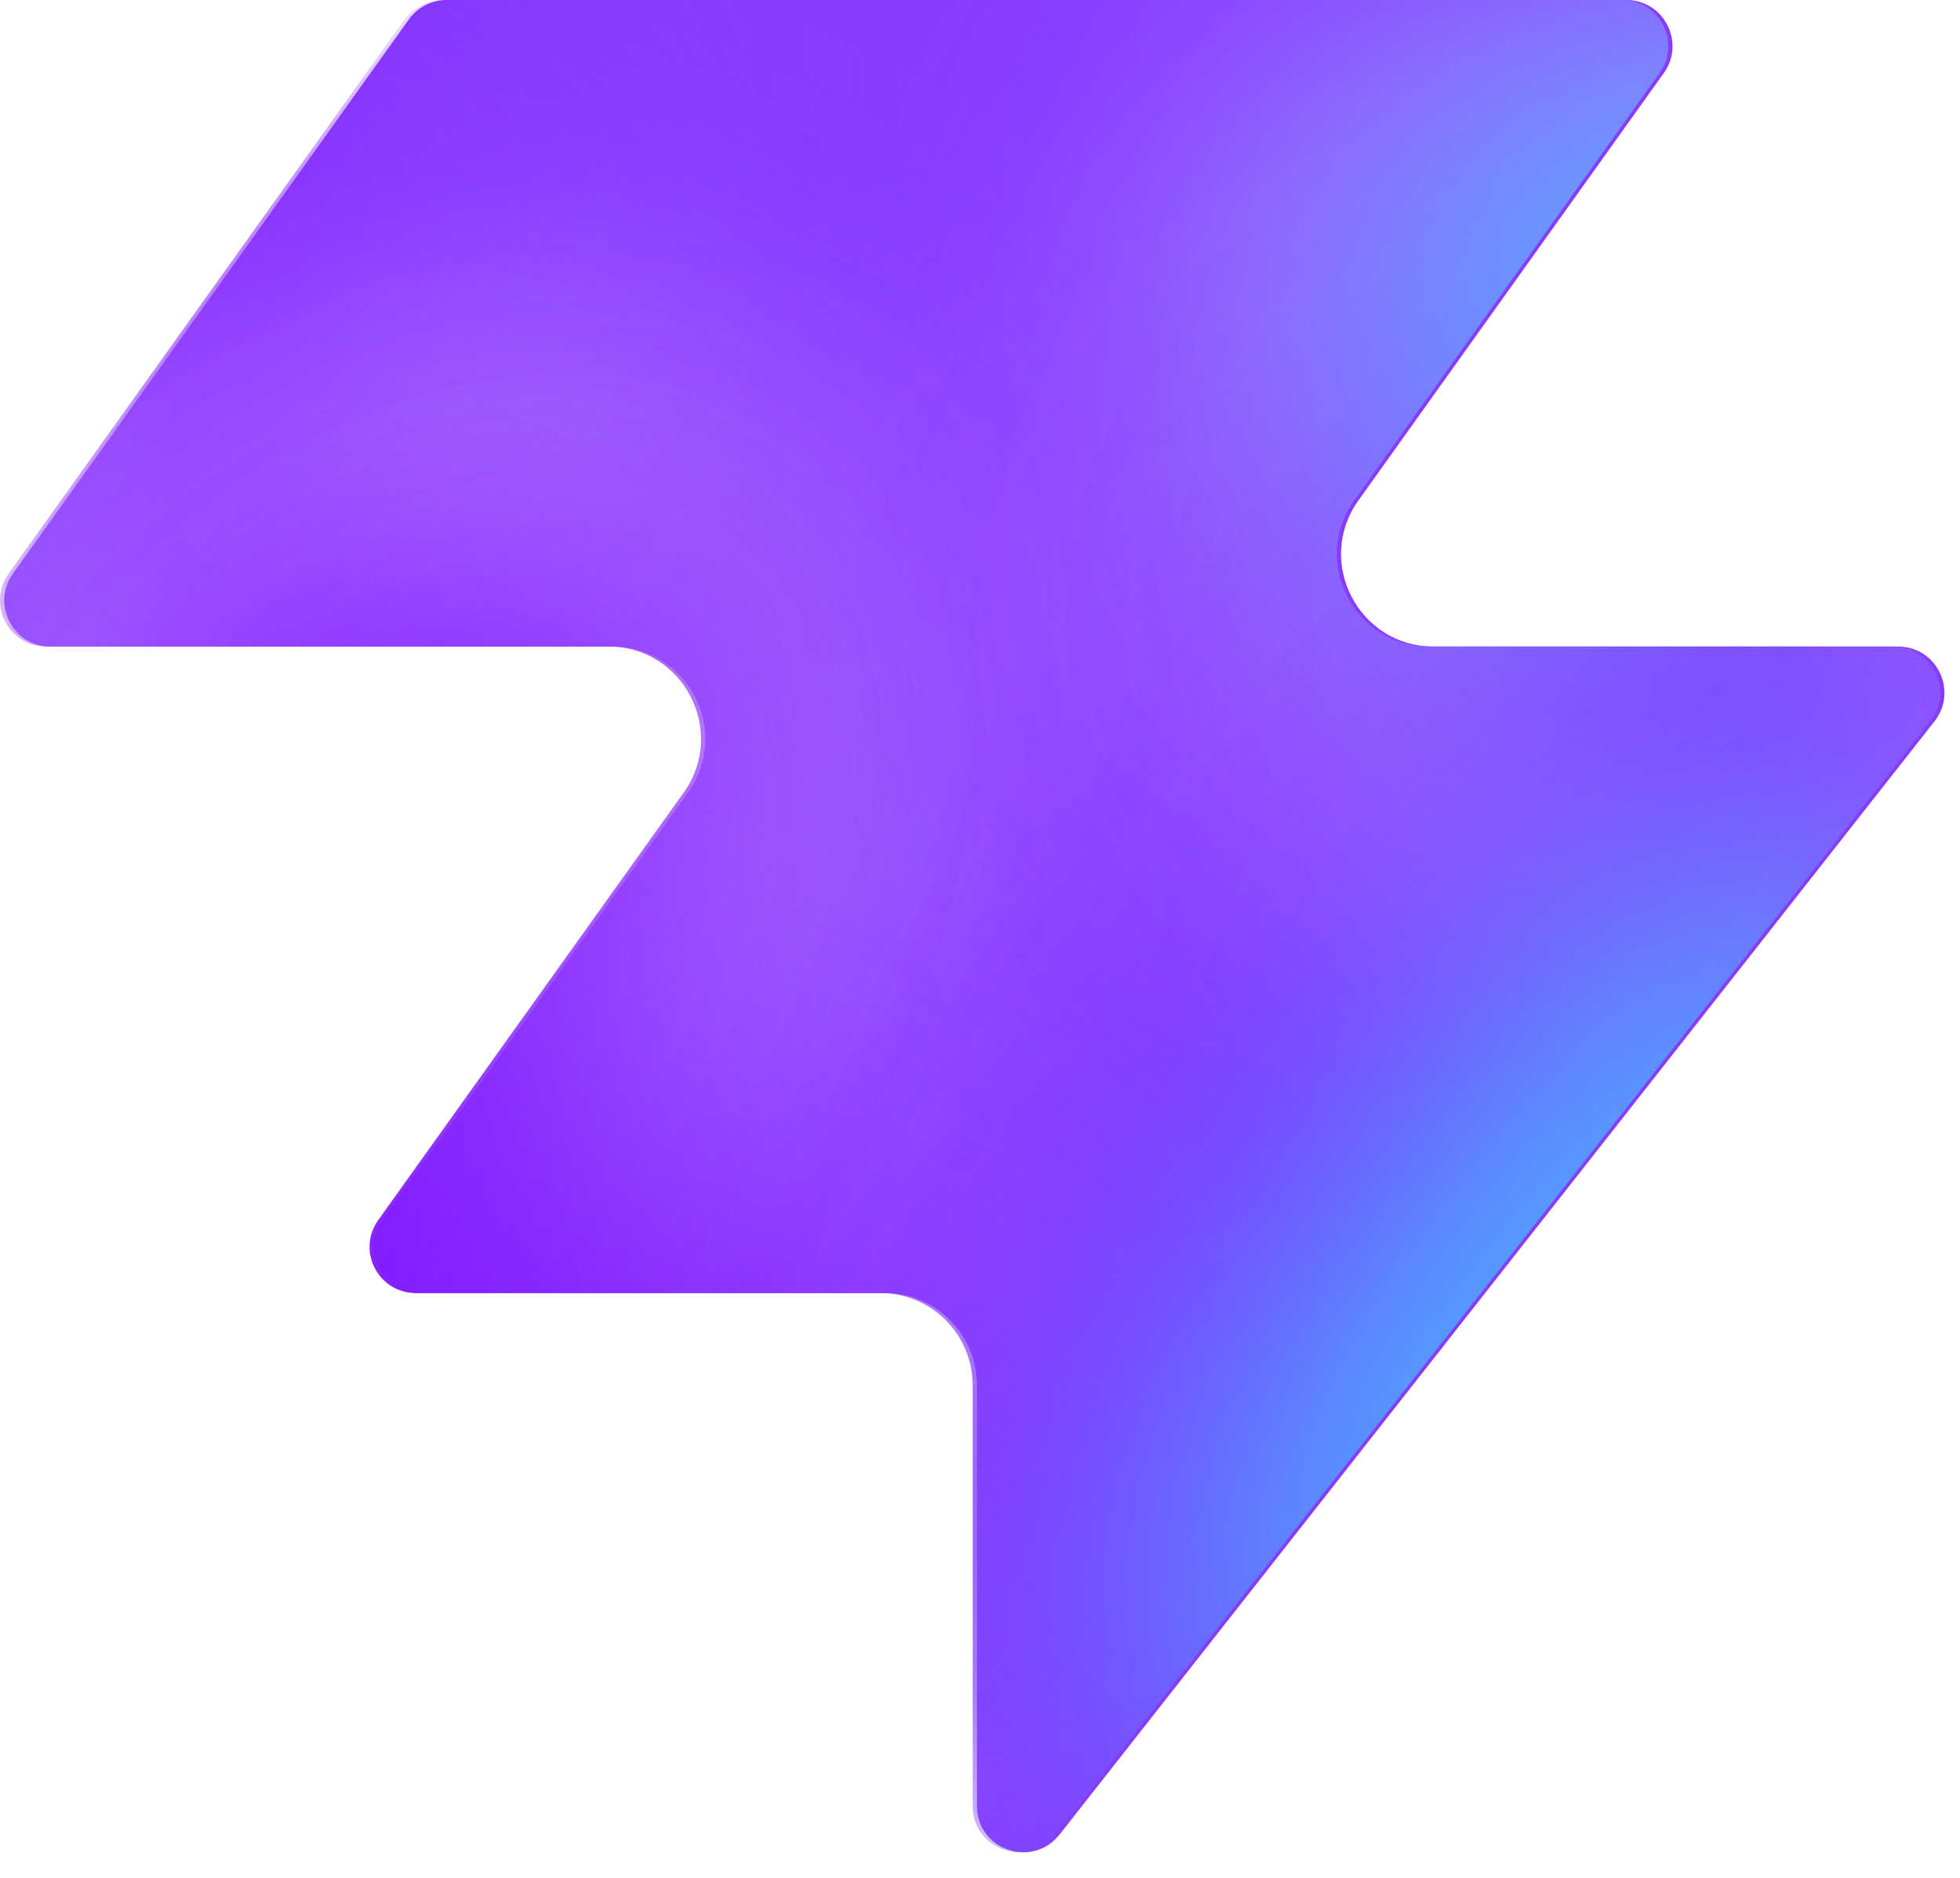
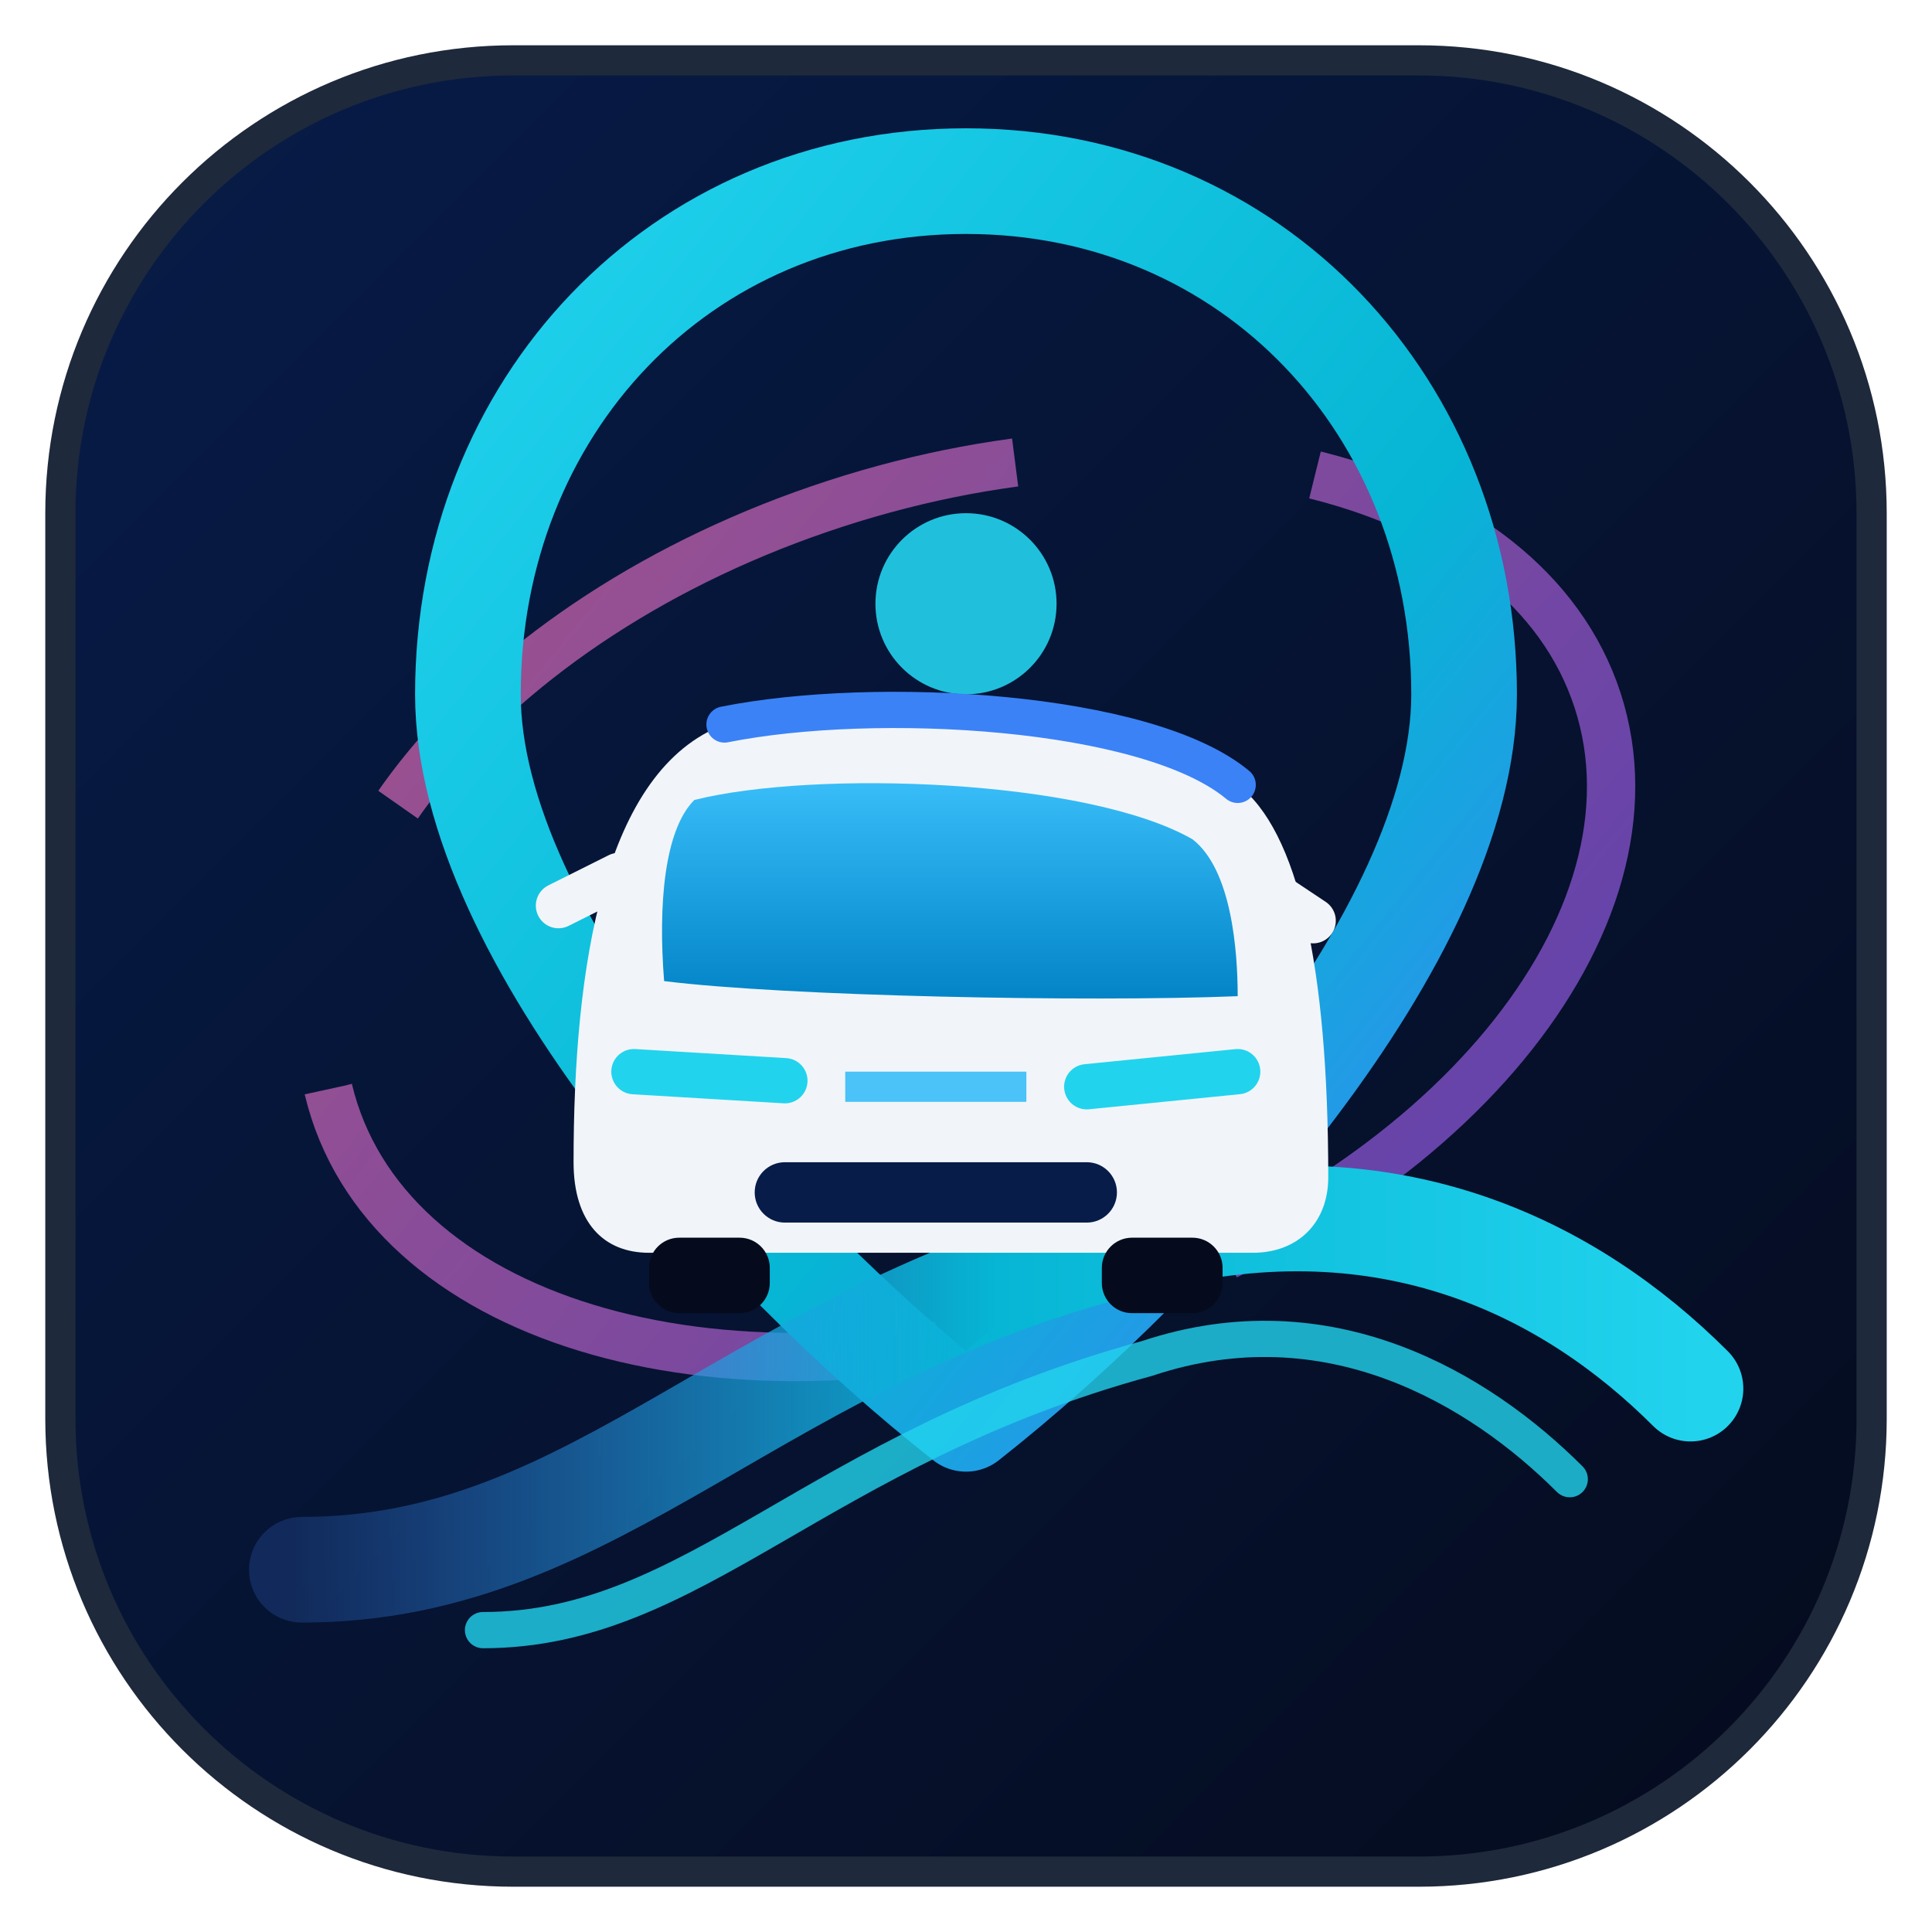
- <svg xmlns="http://www.w3.org/2000/svg" width="48" height="46" fill="none" viewBox="0 0 48 46">
-   <path fill="#863bff" d="M25.946 44.938c-.664.845-2.021.375-2.021-.698V33.937a2.26 2.26 0 0 0-2.262-2.262H10.287c-.92 0-1.456-1.04-.92-1.788l7.48-10.471c1.07-1.497 0-3.578-1.842-3.578H1.237c-.92 0-1.456-1.04-.92-1.788L10.013.474c.214-.297.556-.474.92-.474h28.894c.92 0 1.456 1.04.92 1.788l-7.48 10.471c-1.07 1.498 0 3.579 1.842 3.579h11.377c.943 0 1.473 1.088.89 1.83L25.947 44.94z" style="fill:#863bff;fill:color(display-p3 .525 .23 1);fill-opacity:1" />
-   <mask id="a" width="48" height="46" x="0" y="0" maskUnits="userSpaceOnUse" style="mask-type:alpha">
-     <path fill="#000" d="M25.842 44.938c-.664.844-2.021.375-2.021-.698V33.937a2.26 2.26 0 0 0-2.262-2.262H10.183c-.92 0-1.456-1.04-.92-1.788l7.48-10.471c1.07-1.498 0-3.579-1.842-3.579H1.133c-.92 0-1.456-1.04-.92-1.787L9.91.473c.214-.297.556-.474.92-.474h28.894c.92 0 1.456 1.04.92 1.788l-7.48 10.471c-1.07 1.498 0 3.578 1.842 3.578h11.377c.943 0 1.473 1.088.89 1.832L25.843 44.94z" style="fill:#000;fill-opacity:1" />
-   </mask>
-   <g mask="url(#a)">
-     <g filter="url(#b)">
-       <ellipse cx="5.508" cy="14.704" fill="#ede6ff" rx="5.508" ry="14.704" style="fill:#ede6ff;fill:color(display-p3 .927 .903 1);fill-opacity:1" transform="matrix(.00324 1 1 -.00324 -4.47 31.516)" />
-     </g>
-     <g filter="url(#c)">
-       <ellipse cx="10.399" cy="29.851" fill="#ede6ff" rx="10.399" ry="29.851" style="fill:#ede6ff;fill:color(display-p3 .927 .903 1);fill-opacity:1" transform="matrix(.00324 1 1 -.00324 -39.328 7.883)" />
-     </g>
-     <g filter="url(#d)">
-       <ellipse cx="5.508" cy="30.487" fill="#7e14ff" rx="5.508" ry="30.487" style="fill:#7e14ff;fill:color(display-p3 .492 .077 1);fill-opacity:1" transform="rotate(89.814 -25.913 -14.639)scale(1 -1)" />
-     </g>
-     <g filter="url(#e)">
-       <ellipse cx="5.508" cy="30.599" fill="#7e14ff" rx="5.508" ry="30.599" style="fill:#7e14ff;fill:color(display-p3 .492 .077 1);fill-opacity:1" transform="rotate(89.814 -32.644 -3.334)scale(1 -1)" />
-     </g>
-     <g filter="url(#f)">
-       <ellipse cx="5.508" cy="30.599" fill="#7e14ff" rx="5.508" ry="30.599" style="fill:#7e14ff;fill:color(display-p3 .492 .077 1);fill-opacity:1" transform="matrix(.00324 1 1 -.00324 -34.34 30.47)" />
-     </g>
-     <g filter="url(#g)">
-       <ellipse cx="14.072" cy="22.078" fill="#ede6ff" rx="14.072" ry="22.078" style="fill:#ede6ff;fill:color(display-p3 .927 .903 1);fill-opacity:1" transform="rotate(93.35 24.506 48.493)scale(-1 1)" />
-     </g>
-     <g filter="url(#h)">
-       <ellipse cx="3.47" cy="21.501" fill="#7e14ff" rx="3.47" ry="21.501" style="fill:#7e14ff;fill:color(display-p3 .492 .077 1);fill-opacity:1" transform="rotate(89.009 28.708 47.59)scale(-1 1)" />
-     </g>
-     <g filter="url(#i)">
-       <ellipse cx="3.47" cy="21.501" fill="#7e14ff" rx="3.47" ry="21.501" style="fill:#7e14ff;fill:color(display-p3 .492 .077 1);fill-opacity:1" transform="rotate(89.009 28.708 47.59)scale(-1 1)" />
-     </g>
-     <g filter="url(#j)">
-       <ellipse cx=".387" cy="8.972" fill="#7e14ff" rx="4.407" ry="29.108" style="fill:#7e14ff;fill:color(display-p3 .492 .077 1);fill-opacity:1" transform="rotate(39.51 .387 8.972)" />
-     </g>
-     <g filter="url(#k)">
-       <ellipse cx="47.523" cy="-6.092" fill="#7e14ff" rx="4.407" ry="29.108" style="fill:#7e14ff;fill:color(display-p3 .492 .077 1);fill-opacity:1" transform="rotate(37.892 47.523 -6.092)" />
-     </g>
-     <g filter="url(#l)">
-       <ellipse cx="41.412" cy="6.333" fill="#47bfff" rx="5.971" ry="9.665" style="fill:#47bfff;fill:color(display-p3 .28 .748 1);fill-opacity:1" transform="rotate(37.892 41.412 6.333)" />
-     </g>
-     <g filter="url(#m)">
-       <ellipse cx="-1.879" cy="38.332" fill="#7e14ff" rx="4.407" ry="29.108" style="fill:#7e14ff;fill:color(display-p3 .492 .077 1);fill-opacity:1" transform="rotate(37.892 -1.88 38.332)" />
-     </g>
-     <g filter="url(#n)">
-       <ellipse cx="-1.879" cy="38.332" fill="#7e14ff" rx="4.407" ry="29.108" style="fill:#7e14ff;fill:color(display-p3 .492 .077 1);fill-opacity:1" transform="rotate(37.892 -1.88 38.332)" />
-     </g>
-     <g filter="url(#o)">
-       <ellipse cx="35.651" cy="29.907" fill="#7e14ff" rx="4.407" ry="29.108" style="fill:#7e14ff;fill:color(display-p3 .492 .077 1);fill-opacity:1" transform="rotate(37.892 35.651 29.907)" />
-     </g>
-     <g filter="url(#p)">
-       <ellipse cx="38.418" cy="32.4" fill="#47bfff" rx="5.971" ry="15.297" style="fill:#47bfff;fill:color(display-p3 .28 .748 1);fill-opacity:1" transform="rotate(37.892 38.418 32.4)" />
-     </g>
+ <svg xmlns="http://www.w3.org/2000/svg" viewBox="0 0 64 64" width="64" height="64">
+   <defs>
+     <linearGradient id="bgGrad" x1="0%" y1="0%" x2="100%" y2="100%">
+       <stop offset="0%" stop-color="#071C49" />
+       <stop offset="100%" stop-color="#050B1D" />
+     </linearGradient>
+     <linearGradient id="cyanBlue" x1="0%" y1="0%" x2="100%" y2="100%">
+       <stop offset="0%" stop-color="#22D3EE" />
+       <stop offset="60%" stop-color="#06B6D4" />
+       <stop offset="100%" stop-color="#3B82F6" />
+     </linearGradient>
+     <linearGradient id="roadGrad" x1="0%" y1="0%" x2="100%" y2="0%">
+       <stop offset="0%" stop-color="#3B82F6" stop-opacity="0.2" />
+       <stop offset="50%" stop-color="#06B6D4" />
+       <stop offset="100%" stop-color="#22D3EE" />
+     </linearGradient>
+     <linearGradient id="orbitGrad" x1="0%" y1="0%" x2="100%" y2="100%">
+       <stop offset="0%" stop-color="#F472B6" />
+       <stop offset="100%" stop-color="#8B5CF6" />
+     </linearGradient>
+     <linearGradient id="glassGrad" x1="0%" y1="0%" x2="0%" y2="100%">
+       <stop offset="0%" stop-color="#38BDF8" />
+       <stop offset="100%" stop-color="#0284C7" />
+     </linearGradient>
+   </defs>
+   <rect x="2" y="2" width="60" height="60" rx="15" fill="url(#bgGrad)" stroke="#1E293B" stroke-width="1" />
+   <ellipse cx="32" cy="30" rx="22" ry="14" fill="none" stroke="url(#orbitGrad)" stroke-width="1.6" opacity="0.65" stroke-dasharray="24 10" transform="rotate(-18 32 30)" />
+   <path d="M 32 6 C 22.5 6, 15.5 13.5, 15.5 23 C 15.5 31, 25 41.5, 32 47 C 39 41.5, 48.5 31, 48.5 23 C 48.5 13.5, 41.5 6, 32 6 Z" fill="none" stroke="url(#cyanBlue)" stroke-width="3.5" stroke-linecap="round" stroke-linejoin="round" />
+   <circle cx="32" cy="20" r="3" fill="#22D3EE" opacity="0.9" />
+   <path d="M 10 52 C 20 52, 25 44, 38 41 C 46 39, 52 42, 56 46" fill="none" stroke="url(#roadGrad)" stroke-width="3.5" stroke-linecap="round" />
+   <path d="M 16 54 C 23 54, 27 48, 38 45 C 44 43, 49 46, 52 49" fill="none" stroke="#22D3EE" stroke-width="1.2" stroke-linecap="round" opacity="0.8" />
+   <g transform="translate(18, 22)">
+     <path d="M 6 2 C 11 1, 20 1.5, 23 4 C 25 5.5, 26 10, 26 17 C 26 18.5, 25 19.5, 23.5 19.5 L 3.5 19.5 C 2 19.5, 1 18.5, 1 16.5 C 1 10, 2 3.5, 6 2 Z" fill="#F1F5F9" />
+     <path d="M 6 2 C 11 1, 20 1.5, 23 4" fill="none" stroke="#3B82F6" stroke-width="1.2" stroke-linecap="round" />
+     <path d="M 5 4.5 C 9 3.5, 18 3.8, 21.5 5.8 C 22.8 6.8, 23 9.5, 23 11 C 18 11.2, 8 11, 4 10.5 C 3.8 8, 4 5.5, 5 4.5 Z" fill="url(#glassGrad)" />
+     <path d="M 3 13.5 L 8 13.8" stroke="#22D3EE" stroke-width="1.5" stroke-linecap="round" />
+     <path d="M 18 14 L 23 13.5" stroke="#22D3EE" stroke-width="1.5" stroke-linecap="round" />
+     <line x1="10" y1="14" x2="16" y2="14" stroke="#38BDF8" stroke-width="1" opacity="0.9" />
+     <rect x="7" y="16.5" width="12" height="2" rx="1" fill="#071C49" />
+     <path d="M 2.5 7 L 0.5 8" stroke="#F1F5F9" stroke-width="1.5" stroke-linecap="round" />
+     <path d="M 24 7.5 L 25.5 8.5" stroke="#F1F5F9" stroke-width="1.5" stroke-linecap="round" />
+     <rect x="3.5" y="19" width="4" height="2.5" rx="1" fill="#050B1D" />
+     <rect x="18.5" y="19" width="4" height="2.5" rx="1" fill="#050B1D" />
  </g>
-   <defs>
-     <filter id="b" width="60.045" height="41.654" x="-19.77" y="16.149" color-interpolation-filters="sRGB" filterUnits="userSpaceOnUse">
-       <feFlood flood-opacity="0" result="BackgroundImageFix" />
-       <feBlend in="SourceGraphic" in2="BackgroundImageFix" result="shape" />
-       <feGaussianBlur result="effect1_foregroundBlur_2002_17158" stdDeviation="7.659" />
-     </filter>
-     <filter id="c" width="90.34" height="51.437" x="-54.613" y="-7.533" color-interpolation-filters="sRGB" filterUnits="userSpaceOnUse">
-       <feFlood flood-opacity="0" result="BackgroundImageFix" />
-       <feBlend in="SourceGraphic" in2="BackgroundImageFix" result="shape" />
-       <feGaussianBlur result="effect1_foregroundBlur_2002_17158" stdDeviation="7.659" />
-     </filter>
-     <filter id="d" width="79.355" height="29.4" x="-49.64" y="2.03" color-interpolation-filters="sRGB" filterUnits="userSpaceOnUse">
-       <feFlood flood-opacity="0" result="BackgroundImageFix" />
-       <feBlend in="SourceGraphic" in2="BackgroundImageFix" result="shape" />
-       <feGaussianBlur result="effect1_foregroundBlur_2002_17158" stdDeviation="4.596" />
-     </filter>
-     <filter id="e" width="79.579" height="29.4" x="-45.045" y="20.029" color-interpolation-filters="sRGB" filterUnits="userSpaceOnUse">
-       <feFlood flood-opacity="0" result="BackgroundImageFix" />
-       <feBlend in="SourceGraphic" in2="BackgroundImageFix" result="shape" />
-       <feGaussianBlur result="effect1_foregroundBlur_2002_17158" stdDeviation="4.596" />
-     </filter>
-     <filter id="f" width="79.579" height="29.4" x="-43.513" y="21.178" color-interpolation-filters="sRGB" filterUnits="userSpaceOnUse">
-       <feFlood flood-opacity="0" result="BackgroundImageFix" />
-       <feBlend in="SourceGraphic" in2="BackgroundImageFix" result="shape" />
-       <feGaussianBlur result="effect1_foregroundBlur_2002_17158" stdDeviation="4.596" />
-     </filter>
-     <filter id="g" width="74.749" height="58.852" x="15.756" y="-17.901" color-interpolation-filters="sRGB" filterUnits="userSpaceOnUse">
-       <feFlood flood-opacity="0" result="BackgroundImageFix" />
-       <feBlend in="SourceGraphic" in2="BackgroundImageFix" result="shape" />
-       <feGaussianBlur result="effect1_foregroundBlur_2002_17158" stdDeviation="7.659" />
-     </filter>
-     <filter id="h" width="61.377" height="25.362" x="23.548" y="2.284" color-interpolation-filters="sRGB" filterUnits="userSpaceOnUse">
-       <feFlood flood-opacity="0" result="BackgroundImageFix" />
-       <feBlend in="SourceGraphic" in2="BackgroundImageFix" result="shape" />
-       <feGaussianBlur result="effect1_foregroundBlur_2002_17158" stdDeviation="4.596" />
-     </filter>
-     <filter id="i" width="61.377" height="25.362" x="23.548" y="2.284" color-interpolation-filters="sRGB" filterUnits="userSpaceOnUse">
-       <feFlood flood-opacity="0" result="BackgroundImageFix" />
-       <feBlend in="SourceGraphic" in2="BackgroundImageFix" result="shape" />
-       <feGaussianBlur result="effect1_foregroundBlur_2002_17158" stdDeviation="4.596" />
-     </filter>
-     <filter id="j" width="56.045" height="63.649" x="-27.636" y="-22.853" color-interpolation-filters="sRGB" filterUnits="userSpaceOnUse">
-       <feFlood flood-opacity="0" result="BackgroundImageFix" />
-       <feBlend in="SourceGraphic" in2="BackgroundImageFix" result="shape" />
-       <feGaussianBlur result="effect1_foregroundBlur_2002_17158" stdDeviation="4.596" />
-     </filter>
-     <filter id="k" width="54.814" height="64.646" x="20.116" y="-38.415" color-interpolation-filters="sRGB" filterUnits="userSpaceOnUse">
-       <feFlood flood-opacity="0" result="BackgroundImageFix" />
-       <feBlend in="SourceGraphic" in2="BackgroundImageFix" result="shape" />
-       <feGaussianBlur result="effect1_foregroundBlur_2002_17158" stdDeviation="4.596" />
-     </filter>
-     <filter id="l" width="33.541" height="35.313" x="24.641" y="-11.323" color-interpolation-filters="sRGB" filterUnits="userSpaceOnUse">
-       <feFlood flood-opacity="0" result="BackgroundImageFix" />
-       <feBlend in="SourceGraphic" in2="BackgroundImageFix" result="shape" />
-       <feGaussianBlur result="effect1_foregroundBlur_2002_17158" stdDeviation="4.596" />
-     </filter>
-     <filter id="m" width="54.814" height="64.646" x="-29.286" y="6.009" color-interpolation-filters="sRGB" filterUnits="userSpaceOnUse">
-       <feFlood flood-opacity="0" result="BackgroundImageFix" />
-       <feBlend in="SourceGraphic" in2="BackgroundImageFix" result="shape" />
-       <feGaussianBlur result="effect1_foregroundBlur_2002_17158" stdDeviation="4.596" />
-     </filter>
-     <filter id="n" width="54.814" height="64.646" x="-29.286" y="6.009" color-interpolation-filters="sRGB" filterUnits="userSpaceOnUse">
-       <feFlood flood-opacity="0" result="BackgroundImageFix" />
-       <feBlend in="SourceGraphic" in2="BackgroundImageFix" result="shape" />
-       <feGaussianBlur result="effect1_foregroundBlur_2002_17158" stdDeviation="4.596" />
-     </filter>
-     <filter id="o" width="54.814" height="64.646" x="8.244" y="-2.416" color-interpolation-filters="sRGB" filterUnits="userSpaceOnUse">
-       <feFlood flood-opacity="0" result="BackgroundImageFix" />
-       <feBlend in="SourceGraphic" in2="BackgroundImageFix" result="shape" />
-       <feGaussianBlur result="effect1_foregroundBlur_2002_17158" stdDeviation="4.596" />
-     </filter>
-     <filter id="p" width="39.409" height="43.623" x="18.713" y="10.588" color-interpolation-filters="sRGB" filterUnits="userSpaceOnUse">
-       <feFlood flood-opacity="0" result="BackgroundImageFix" />
-       <feBlend in="SourceGraphic" in2="BackgroundImageFix" result="shape" />
-       <feGaussianBlur result="effect1_foregroundBlur_2002_17158" stdDeviation="4.596" />
-     </filter>
-   </defs>
</svg>
